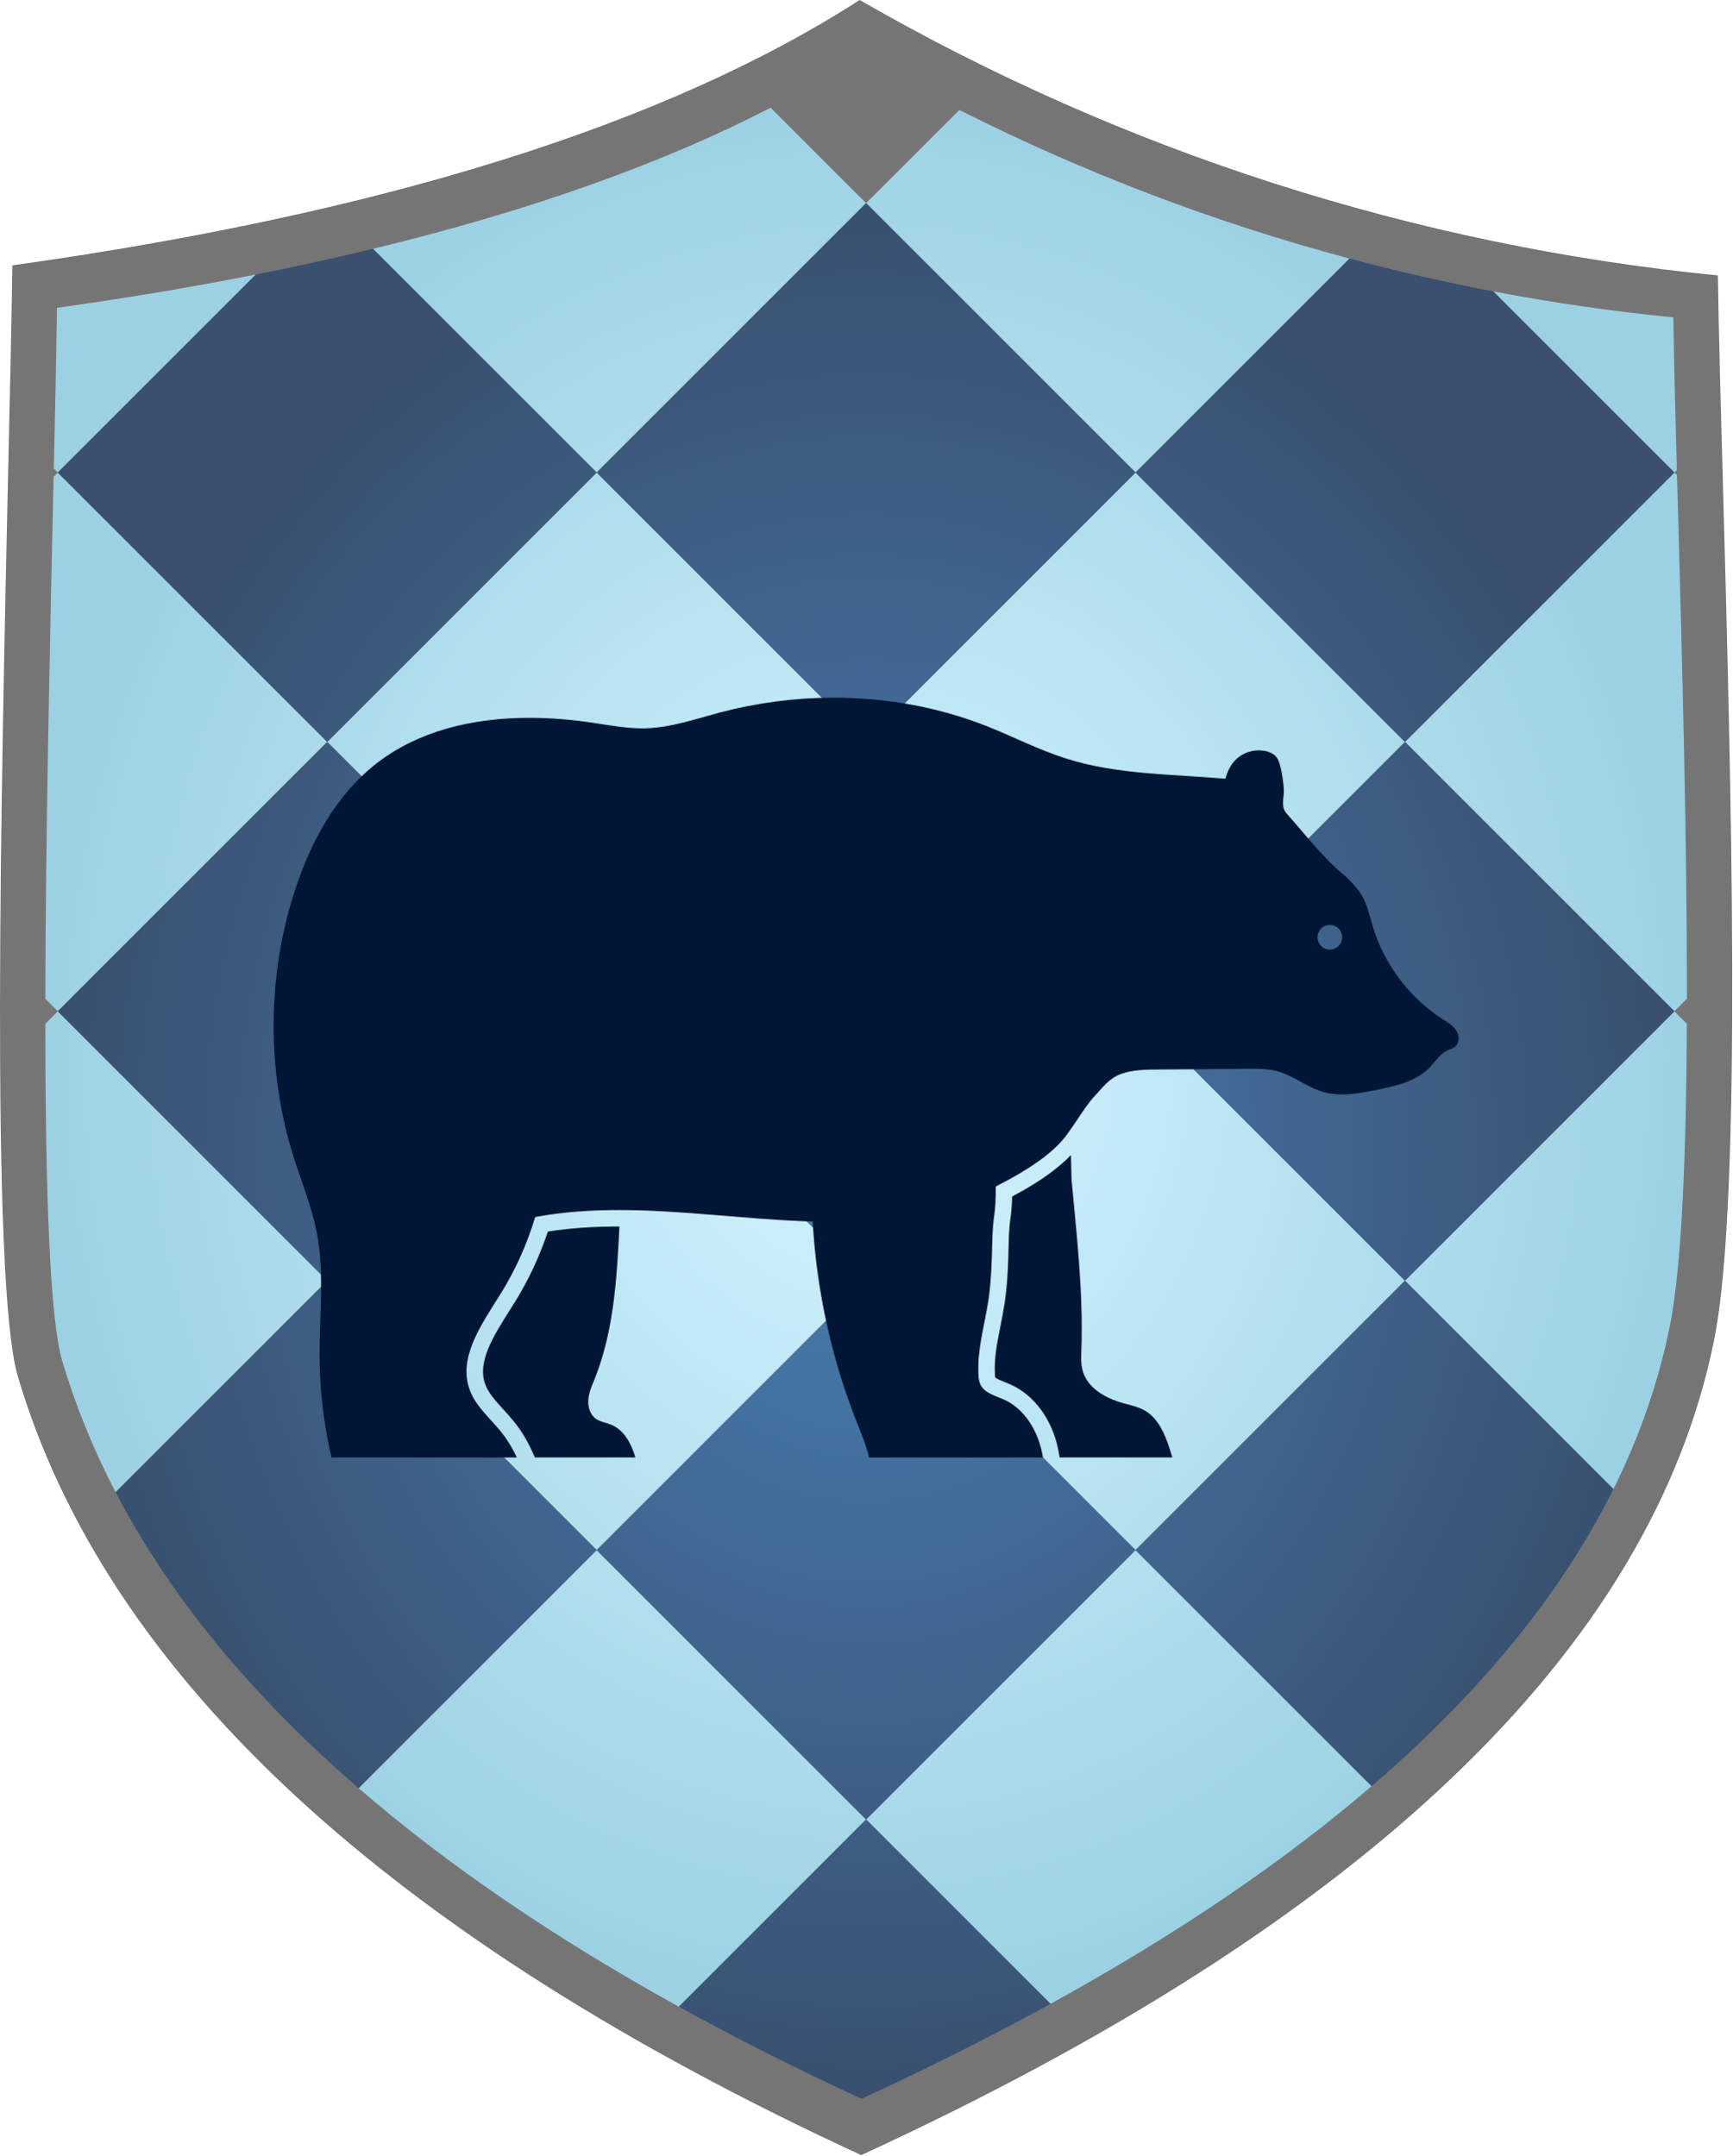
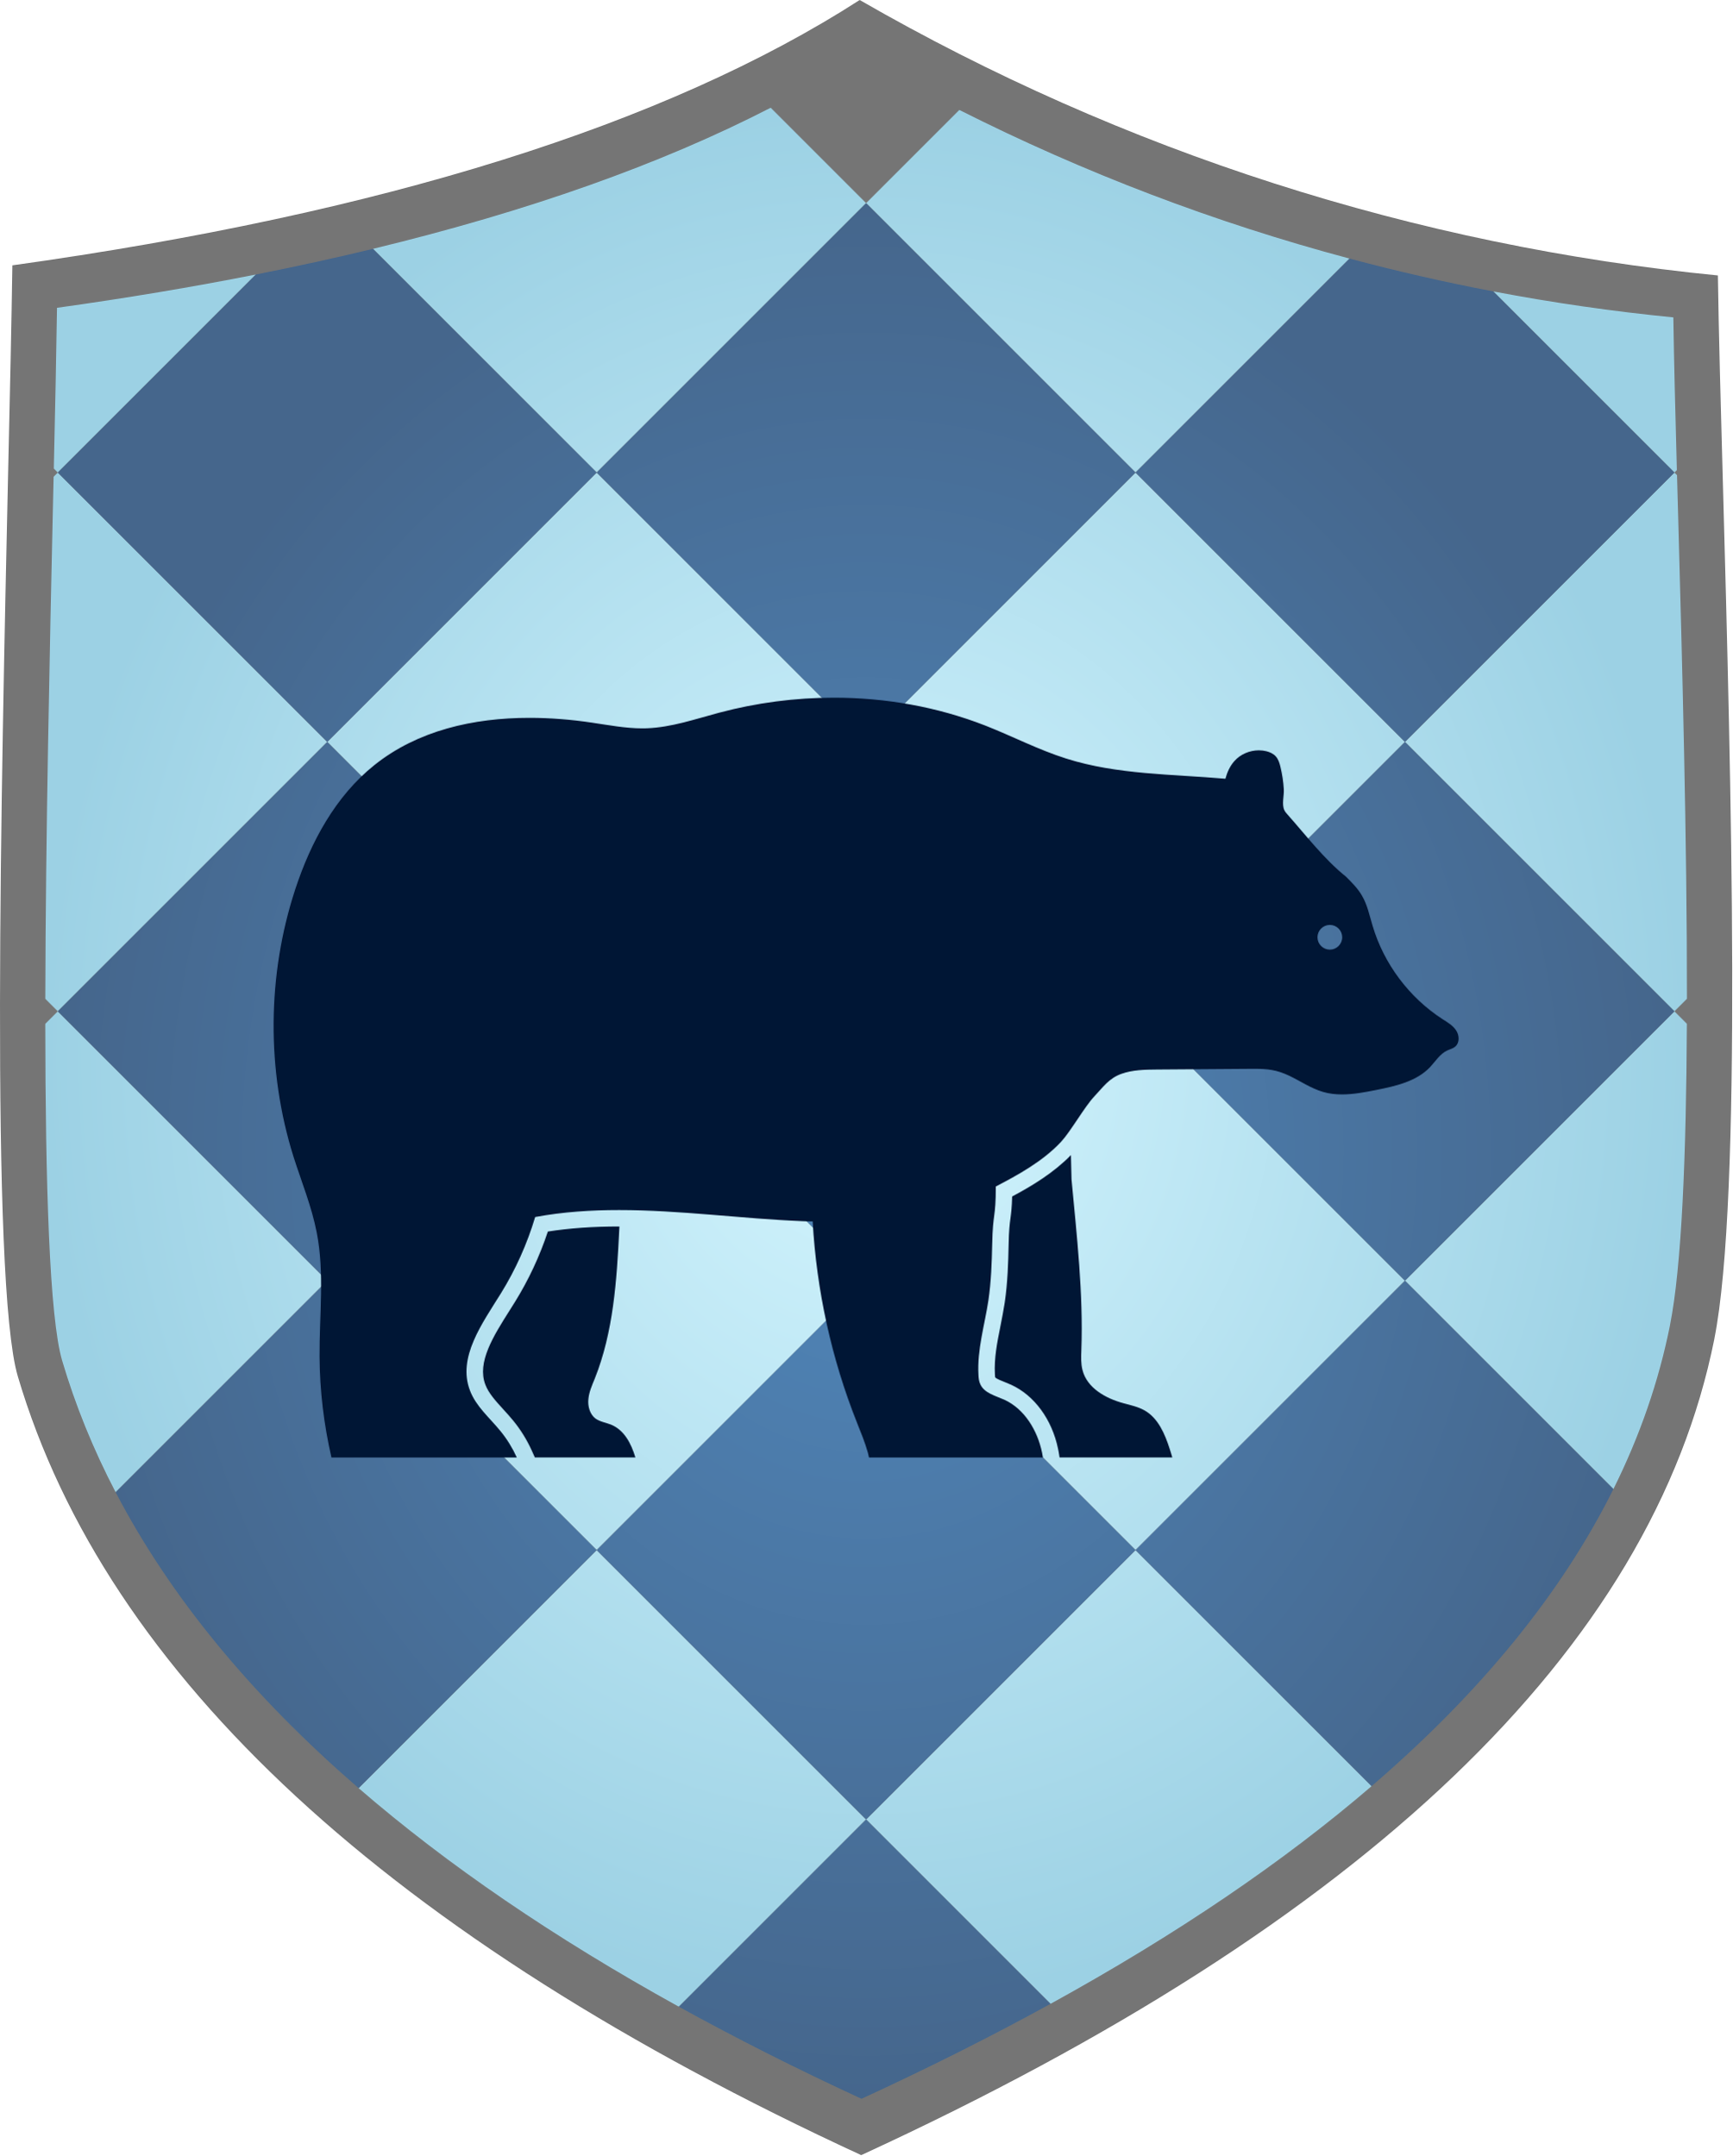
<svg xmlns="http://www.w3.org/2000/svg" xmlns:xlink="http://www.w3.org/1999/xlink" viewBox="0 0 937.431 1166.48" version="1.1" id="svg2">
  <defs id="defs2">
    <linearGradient id="linearGradient18">
-       <stop style="stop-color:#477fb4;stop-opacity:1;" offset="0" id="stop19" />
-       <stop style="stop-color:#39506f;stop-opacity:1;" offset="1" id="stop20" />
+       <stop style="stop-color:#5087bb;stop-opacity:1;" offset="0" id="stop19" />
+       <stop style="stop-color:#45668c;stop-opacity:1;" offset="1" id="stop20" />
    </linearGradient>
    <linearGradient id="linearGradient17">
      <stop style="stop-color:#d5f6ff;stop-opacity:1;" offset="0" id="stop17" />
      <stop style="stop-color:#9cd1e4;stop-opacity:1;" offset="1" id="stop18" />
    </linearGradient>
    <radialGradient xlink:href="#linearGradient17" id="radialGradient18" cx="468.716" cy="572.229" fx="468.716" fy="572.229" r="444.208" gradientTransform="matrix(1,0,0,1.156946,0,-89.80913)" gradientUnits="userSpaceOnUse" />
    <radialGradient xlink:href="#linearGradient18" id="radialGradient20" cx="468.714" cy="622.964" fx="468.714" fy="622.964" r="437.431" gradientTransform="matrix(1,0,0,1.172804,0,-107.6508)" gradientUnits="userSpaceOnUse" />
  </defs>
  <path fill-rule="evenodd" d="M927.727 724.86c-33.574 167.59-188.87 316.11-461.66 441.62-254.93-117.65-408.49-259.44-456.43-421.54C-5.39 694.178.73 420.4 4.37 256.94c1-43.586 1.868-82.668 2.32-113.33C206.45 115.692 360.45 67.477 465.24 0a1158.4 1158.4 0 0 0 464.43 149.08c.454 31.48 1.575 71.547 2.813 116 4.188 152.6 10.56 383.2-4.762 459.75z" id="path1" style="fill:#757575;fill-opacity:1" />
  <path id="rect1" style="fill:url(#radialGradient18);stroke-width:0.966" d="M 417.076 58.305 C 357.789 88.842 285.884 114.345 201.828 134.676 L 322.906 255.754 L 468.717 109.943 L 417.078 58.305 L 417.076 58.305 z M 468.717 109.943 L 614.527 255.754 L 730.33 139.949 A 1097.8 1097.8 0 0 1 519.162 59.5 A 1097.8 1097.8 0 0 1 519.16 59.5 L 468.717 109.943 z M 614.527 255.754 L 468.717 401.564 L 614.527 547.375 L 760.336 401.564 L 614.527 255.754 z M 614.527 547.375 L 468.717 693.186 L 614.527 838.994 L 760.338 693.186 L 614.527 547.375 z M 760.338 693.186 L 873.135 805.982 C 887.476 777.143 897.683 747.625 903.727 717.455 L 903.723 717.428 C 910.157 685.28 912.555 624.462 912.885 554.113 L 906.146 547.375 L 760.338 693.186 z M 906.146 547.375 L 912.922 540.6 C 913.011 455.31 910.335 358.18 908.236 281.715 C 908.003 273.357 907.775 265.164 907.555 257.164 C 907.555 257.163 907.555 257.163 907.555 257.162 L 906.146 255.754 L 760.338 401.564 L 906.146 547.375 z M 906.146 255.754 L 907.479 254.422 C 906.622 223.192 905.905 195.016 905.57 171.779 A 1097.8 1097.8 0 0 1 808.107 157.713 L 906.146 255.754 z M 614.527 838.994 L 468.717 984.805 L 322.906 838.996 L 194.057 967.846 C 242.119 1009.432 299.932 1048.906 367.369 1086.154 L 468.717 984.807 L 568.512 1084.6 C 636.496 1047.193 694.459 1007.88 742.291 966.762 L 614.527 838.994 z M 468.717 693.186 L 322.906 547.375 L 177.096 693.186 L 322.906 838.994 L 468.717 693.186 z M 177.096 693.186 L 31.285 547.375 L 24.508 554.152 C 24.553 640.538 26.754 713.222 33.641 736.484 C 40.804 760.706 50.456 784.449 62.58 807.699 L 177.096 693.186 z M 31.285 547.375 L 177.096 401.564 L 31.285 255.754 L 29.014 258.025 C 28.895 263.272 28.774 268.601 28.65 274.002 C 26.955 350.121 24.692 451.481 24.518 540.607 C 24.518 540.608 24.518 540.609 24.518 540.609 L 31.285 547.375 z M 31.285 255.754 L 138.473 148.566 C 104.325 155.33 68.442 161.342 30.848 166.596 C 30.491 190.779 29.862 220.487 29.115 253.584 L 31.285 255.754 z M 177.096 401.564 L 322.906 547.375 L 468.717 401.564 L 322.906 255.754 L 177.096 401.564 z" />
  <path id="path16" style="fill:url(#radialGradient20);stroke-width:0.966" d="M 468.715 109.943 L 322.904 255.754 L 468.715 401.564 L 614.525 255.754 L 468.715 109.943 z M 614.525 255.754 L 760.336 401.564 L 906.145 255.754 L 808.105 157.713 A 1097.8 1097.8 0 0 1 730.332 139.949 A 1097.8 1097.8 0 0 1 730.33 139.949 L 614.525 255.754 z M 760.336 401.564 L 614.525 547.375 L 760.336 693.186 L 906.145 547.375 L 760.336 401.564 z M 760.336 693.186 L 614.525 838.996 L 742.291 966.76 C 801.489 915.871 845.172 862.216 873.135 805.984 L 760.336 693.186 z M 614.525 838.996 L 468.715 693.186 L 322.904 838.996 L 468.715 984.803 L 614.525 838.996 z M 468.715 984.803 L 468.713 984.805 L 367.365 1086.152 C 398.292 1103.235 431.243 1119.849 466.205 1135.984 C 502.506 1119.282 536.612 1102.151 568.512 1084.6 L 468.717 984.805 L 468.715 984.803 z M 322.904 838.996 L 177.094 693.186 L 62.58 807.699 C 62.58 807.7 62.58 807.701 62.58 807.701 C 91.96 864.043 135.859 917.491 194.053 967.844 L 322.904 838.996 z M 177.094 693.186 L 322.904 547.375 L 177.094 401.564 L 31.283 547.375 L 177.094 693.186 z M 177.094 401.564 L 322.904 255.754 L 201.828 134.678 C 181.424 139.613 160.303 144.243 138.473 148.566 L 138.471 148.566 L 31.283 255.754 L 177.094 401.564 z M 322.904 547.375 L 468.715 693.186 L 614.525 547.375 L 468.715 401.564 L 322.904 547.375 z" />
  <path d="m 619.379,763.389 c -3.505,-1.967 -7.497,-2.823 -11.345,-3.869 -9.67,-2.586 -19.76,-8.257 -22.203,-17.935 -0.912,-3.428 -0.77,-7.061 -0.633,-10.647 1.118,-30.947 -2.459,-61.845 -5.323,-92.657 -0.035,-0.327 -0.158,-5.637 -0.313,-13.082 -9.22,9.485 -20.864,16.583 -31.815,22.409 -0.151,5.915 -0.527,8.893 -0.912,11.792 -0.413,3.085 -0.833,6.286 -0.99,14.216 -0.199,9.997 -0.54,20.665 -2.122,31.481 -0.626,4.175 -1.461,8.336 -2.28,12.498 -1.809,9.058 -3.505,17.635 -3.029,26.164 0.058,1.141 0.128,1.561 0.172,1.754 0.557,0.749 3.477,1.895 5.217,2.586 1.148,0.457 2.28,0.905 3.428,1.431 12.583,5.778 22.075,18.77 25.352,34.596 0.257,1.125 0.441,2.259 0.619,3.377 l 0.206,1.355 h 61.019 c -0.42,-1.547 -0.912,-3.006 -1.396,-4.56 -2.591,-8.107 -6.219,-16.722 -13.65,-20.913 z m -288.767,7.683 c -2.8,-1.111 -6.022,-1.531 -8.474,-3.356 -3.006,-2.38 -4.133,-6.648 -3.714,-10.51 0.357,-3.769 1.953,-7.432 3.435,-10.995 10.083,-25.273 11.899,-53.023 13.24,-80.199 0.035,-0.712 0.072,-1.44 0.107,-2.159 h -0.193 c -14.144,0 -26.807,0.891 -38.535,2.737 -4.467,13.432 -10.454,26.237 -17.849,38.159 -0.956,1.531 -1.939,3.106 -2.93,4.66 -8.694,13.752 -17.686,27.962 -13.041,40.054 1.723,4.595 5.53,8.766 9.57,13.203 1.86,2.039 3.721,4.082 5.43,6.17 4.048,4.924 7.453,10.424 10.139,16.353 l 1.654,3.676 h 54.398 c -2.315,-7.632 -6.022,-14.85 -13.24,-17.793 z m 457.431,-213.33 c -1.816,-2.751 -4.695,-4.419 -7.36,-6.107 -18.065,-11.693 -31.787,-29.978 -37.888,-50.643 -1.675,-5.53 -2.8,-11.273 -5.75,-16.246 -2.231,-3.913 -5.465,-7.061 -8.608,-10.231 -11.679,-9.327 -21.727,-22.46 -31.625,-33.612 -0.663,-0.749 -1.341,-1.51 -1.761,-2.415 -1.489,-3.185 -0.086,-7.831 -0.285,-11.273 -0.241,-4.154 -0.863,-8.195 -1.839,-12.229 -0.492,-2.032 -1.125,-4.126 -2.586,-5.671 -1.276,-1.403 -3.013,-2.166 -4.839,-2.665 -1.382,-0.357 -2.814,-0.533 -4.24,-0.533 -4.945,0 -9.949,2.088 -13.21,5.785 -2.452,2.73 -3.92,6.094 -4.894,9.591 -29.001,-2.521 -58.559,-2.166 -86.167,-10.923 -15.049,-4.753 -29.136,-12.112 -43.779,-17.856 -26.065,-10.176 -53.992,-15.1 -81.957,-15.1 -20.957,0 -41.935,2.765 -62.183,8.167 -12.89,3.428 -25.703,7.909 -39.012,8.401 -0.798,0.028 -1.596,0.042 -2.394,0.042 -9.206,0 -18.364,-1.774 -27.519,-3.122 -11.001,-1.631 -22.303,-2.572 -33.583,-2.572 -30.419,0 -60.61,6.861 -84.017,25.617 -21.013,16.803 -34.325,41.529 -42.726,67.029 -15.334,46.637 -15.692,98.138 -0.977,144.983 4.34,13.581 9.805,26.893 12.535,40.894 4.34,22.082 1.396,44.835 1.54,67.397 0.141,18.285 2.315,36.547 6.448,54.419 h 100.299 c -2.315,-5.117 -5.323,-10.018 -8.893,-14.351 -5.815,-7.154 -13.24,-13.31 -16.466,-21.94 -6.861,-17.849 6.655,-36.278 16.745,-52.517 7.988,-12.897 14.216,-26.828 18.564,-41.336 15.014,-2.786 30.163,-3.776 45.391,-3.776 32.956,0 66.245,4.681 99.32,6.022 1.823,0.072 3.635,0.141 5.465,0.141 2.102,37.259 10.162,74.178 23.956,108.844 2.102,5.33 4.34,10.647 5.878,16.184 0.206,0.905 0.499,1.823 0.633,2.73 h 94.142 c -0.151,-0.905 -0.285,-1.823 -0.492,-2.73 -2.459,-11.83 -9.385,-23.471 -20.379,-28.516 -4.839,-2.159 -10.853,-3.563 -13.027,-8.408 -0.763,-1.603 -0.905,-3.356 -0.99,-5.11 -0.77,-13.588 3.37,-26.9 5.395,-40.346 1.475,-10.018 1.823,-20.166 2.039,-30.319 0.35,-17.594 1.953,-13.66 1.953,-31.247 11.487,-5.95 25.503,-13.588 35.371,-24.234 5.186,-5.602 12.748,-19.055 17.999,-24.576 4.732,-5.01 7.866,-9.763 14.65,-12.178 6.077,-2.159 12.734,-2.259 19.125,-2.315 17.165,-0.121 34.353,-0.241 51.54,-0.385 h 1.241 c 7.146,0 12.15,0.54 18.856,3.741 6.107,2.906 11.73,6.826 18.285,8.749 3.363,0.997 6.806,1.369 10.289,1.369 6.177,0 12.477,-1.211 18.564,-2.415 10.51,-2.108 21.79,-4.625 29.136,-12.405 2.944,-3.15 5.323,-7.146 9.248,-8.958 1.468,-0.712 3.157,-1.062 4.34,-2.102 2.459,-2.095 2.252,-6.084 0.501,-8.743 z m -68.359,-43.751 c -3.69,0 -6.685,-2.992 -6.685,-6.685 0,-3.69 2.992,-6.685 6.685,-6.685 3.69,0 6.685,2.992 6.685,6.685 0,3.693 -3.002,6.685 -6.685,6.685 z" id="path1-8" style="stroke-width:0.594;fill:#001635;fill-opacity:1" />
</svg>
